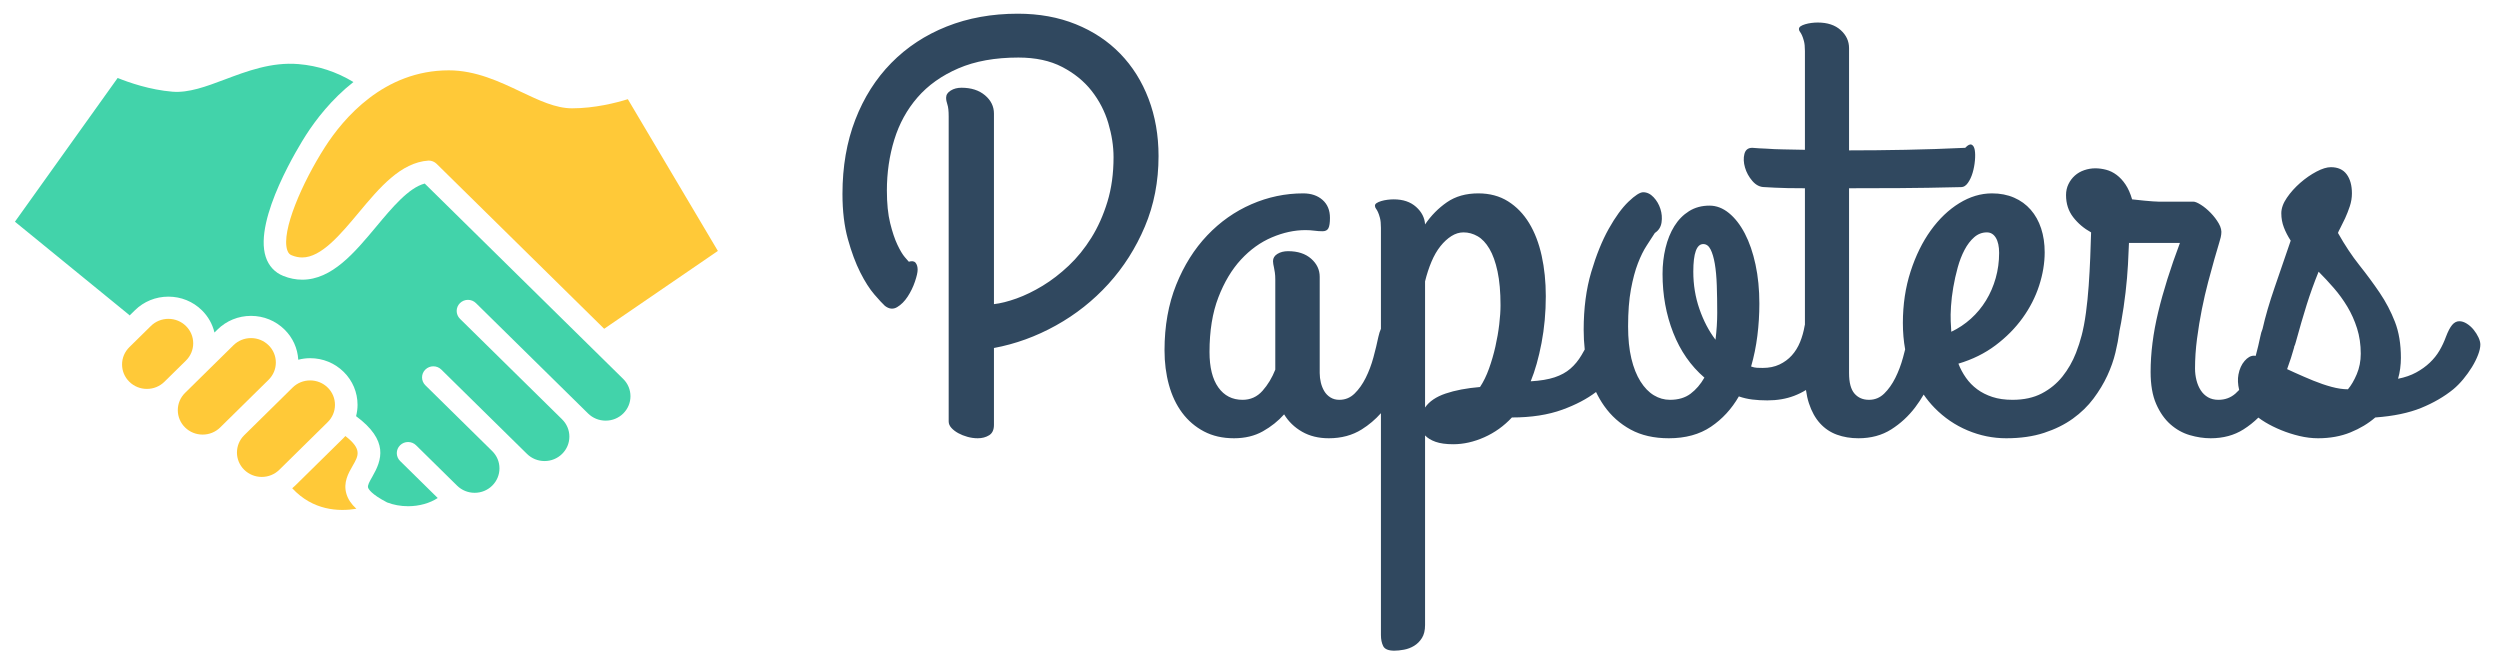
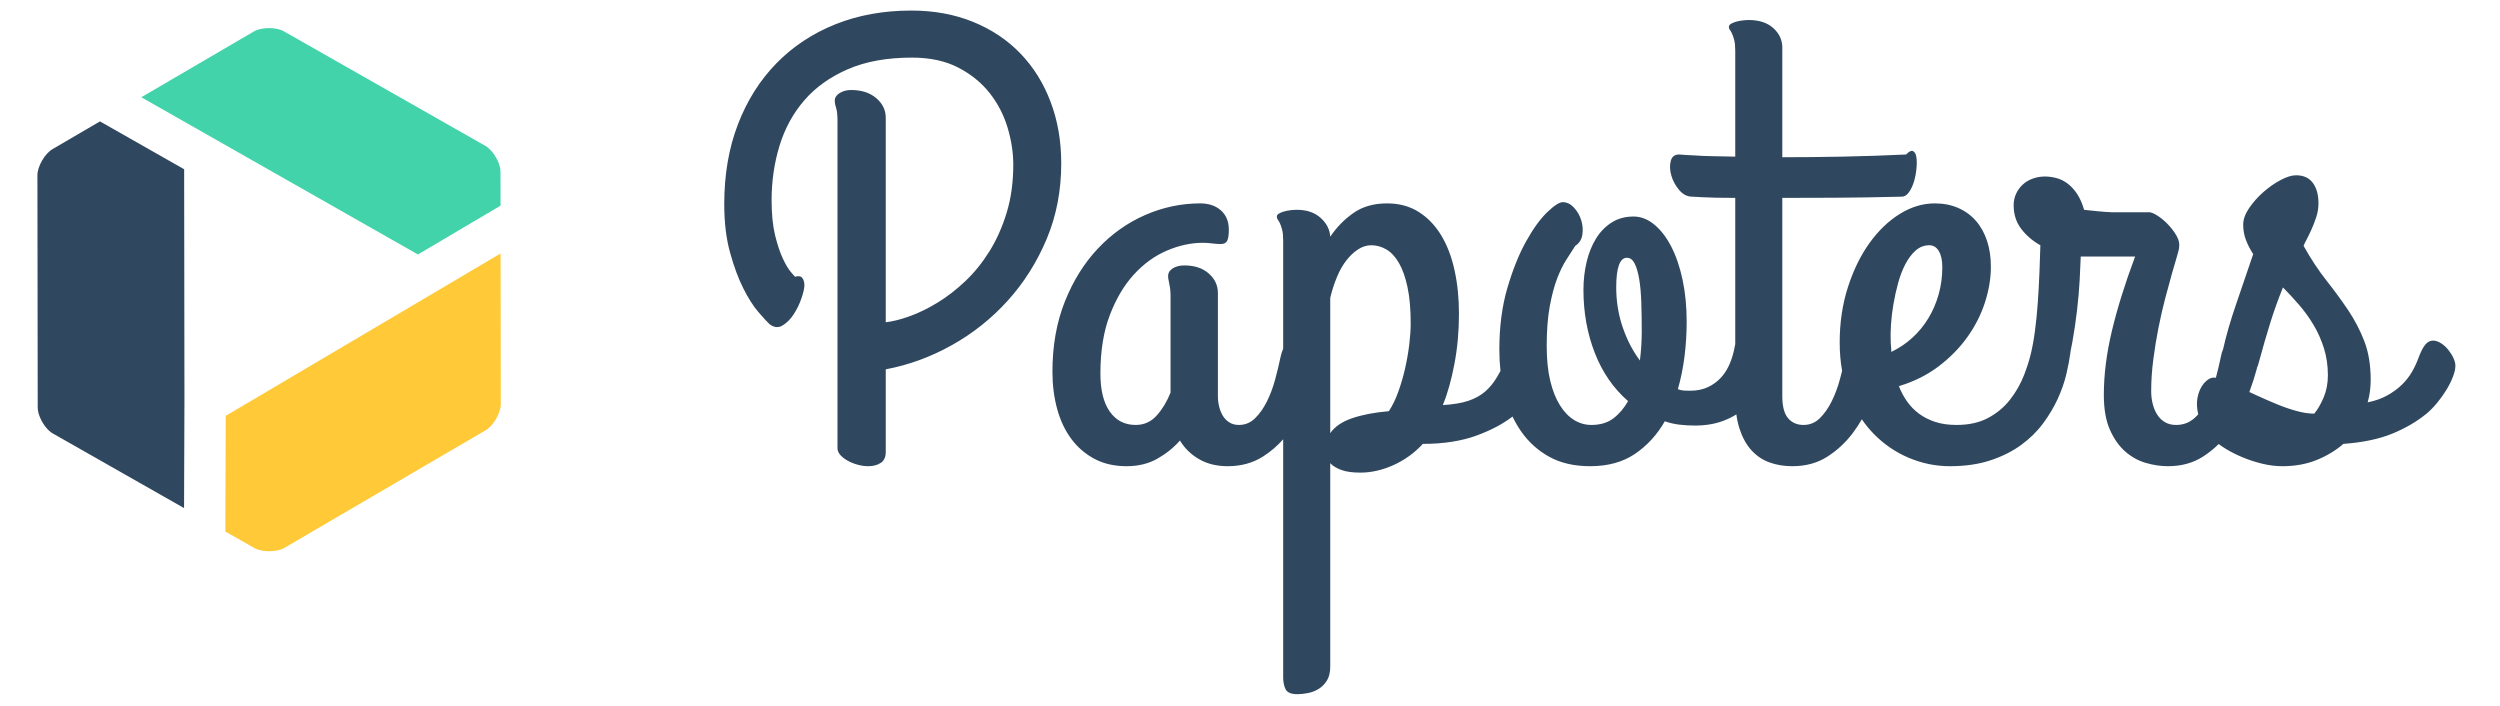
- <svg xmlns="http://www.w3.org/2000/svg" width="365px" height="96px" viewBox="0 0 365 96" version="1.1">
+ <svg xmlns="http://www.w3.org/2000/svg" width="340px" height="96px" viewBox="0 0 340 96" version="1.1">
  <defs />
  <g id="Page-1" stroke="none" stroke-width="1" fill="none" fill-rule="evenodd">
    <g id="Artboard-2">
-       <path d="M309.429,48.374 C309.52,47.948 309.606,47.512 309.686,47.066 C309.949,45.597 310.164,44.142 310.33,42.7 C310.497,41.259 310.614,39.901 310.684,38.626 C310.753,37.351 310.802,36.298 310.829,35.467 L311.785,35.467 L318.271,35.467 C316.885,39.153 315.825,42.527 315.091,45.59 C314.356,48.652 313.989,51.556 313.989,54.3 C313.989,56.184 314.259,57.743 314.8,58.977 C315.34,60.21 316.033,61.201 316.878,61.949 C317.724,62.697 318.666,63.224 319.705,63.529 C320.745,63.834 321.763,63.986 322.761,63.986 C324.59,63.986 326.184,63.557 327.542,62.697 C328.334,62.196 329.06,61.62 329.72,60.968 C330.019,61.198 330.36,61.428 330.743,61.658 C331.436,62.074 332.205,62.455 333.05,62.801 C333.896,63.148 334.783,63.432 335.711,63.654 C336.639,63.875 337.547,63.986 338.434,63.986 C340.18,63.986 341.753,63.702 343.153,63.134 C344.552,62.566 345.765,61.838 346.79,60.951 C349.451,60.757 351.682,60.293 353.484,59.559 C355.285,58.824 356.851,57.916 358.181,56.835 C358.68,56.42 359.165,55.928 359.637,55.36 C360.108,54.791 360.53,54.203 360.905,53.593 C361.279,52.983 361.577,52.387 361.798,51.805 C362.02,51.223 362.131,50.724 362.131,50.308 C362.131,50.004 362.041,49.657 361.861,49.269 C361.681,48.881 361.445,48.507 361.154,48.147 C360.863,47.786 360.53,47.488 360.156,47.253 C359.782,47.017 359.415,46.899 359.055,46.899 C358.667,46.899 358.32,47.08 358.015,47.44 C357.71,47.8 357.405,48.382 357.101,49.186 C356.851,49.879 356.539,50.544 356.165,51.181 C355.791,51.819 355.32,52.408 354.752,52.948 C354.184,53.489 353.518,53.967 352.756,54.383 C351.994,54.798 351.114,55.103 350.116,55.297 C350.255,54.826 350.359,54.327 350.428,53.801 C350.497,53.274 350.532,52.761 350.532,52.262 C350.532,50.239 350.241,48.479 349.659,46.983 C349.077,45.486 348.335,44.072 347.435,42.742 C346.534,41.412 345.543,40.068 344.462,38.709 C343.381,37.351 342.342,35.785 341.344,34.012 C341.372,33.901 341.49,33.651 341.698,33.263 C341.905,32.875 342.134,32.411 342.384,31.871 C342.633,31.33 342.862,30.748 343.07,30.124 C343.277,29.501 343.381,28.87 343.381,28.233 C343.381,27.069 343.125,26.14 342.612,25.447 C342.099,24.755 341.33,24.408 340.305,24.408 C339.723,24.408 339.023,24.623 338.205,25.053 C337.388,25.482 336.598,26.03 335.836,26.695 C335.074,27.36 334.422,28.087 333.882,28.877 C333.341,29.667 333.071,30.422 333.071,31.143 C333.071,31.864 333.196,32.55 333.445,33.201 C333.695,33.852 334.027,34.497 334.443,35.134 C333.667,37.407 332.884,39.686 332.094,41.973 C331.332,44.179 330.744,46.199 330.33,48.031 C330.19,48.355 330.078,48.74 329.995,49.186 C329.816,50.056 329.595,50.979 329.333,51.955 C329.238,51.938 329.153,51.93 329.08,51.93 C328.609,51.93 328.152,52.186 327.708,52.699 C327.265,53.212 326.967,53.87 326.814,54.674 C326.686,55.352 326.72,56.104 326.917,56.93 C326.745,57.117 326.566,57.294 326.378,57.459 C325.685,58.069 324.853,58.374 323.883,58.374 C323.301,58.374 322.795,58.249 322.366,58 C321.936,57.75 321.583,57.411 321.306,56.981 C321.029,56.551 320.821,56.059 320.682,55.505 C320.544,54.951 320.474,54.383 320.474,53.801 C320.474,52.387 320.571,50.939 320.765,49.456 C320.959,47.973 321.195,46.539 321.472,45.153 C321.749,43.768 322.054,42.444 322.387,41.183 C322.719,39.922 323.024,38.806 323.301,37.836 C323.578,36.866 323.814,36.063 324.008,35.425 C324.202,34.788 324.299,34.386 324.299,34.219 C324.382,33.721 324.264,33.194 323.946,32.64 C323.627,32.085 323.232,31.566 322.761,31.081 C322.29,30.596 321.812,30.201 321.327,29.896 C320.842,29.591 320.474,29.439 320.225,29.439 L315.776,29.439 L315.111,29.439 C314.89,29.439 314.612,29.425 314.28,29.397 C313.947,29.369 313.538,29.335 313.053,29.293 C312.568,29.251 311.979,29.189 311.287,29.106 C311.037,28.247 310.718,27.526 310.33,26.944 C309.942,26.362 309.506,25.891 309.021,25.531 C308.536,25.17 308.023,24.921 307.483,24.782 C306.942,24.644 306.422,24.574 305.924,24.574 C305.369,24.574 304.829,24.665 304.302,24.845 C303.776,25.025 303.318,25.288 302.93,25.635 C302.542,25.981 302.23,26.397 301.995,26.882 C301.759,27.367 301.641,27.9 301.641,28.482 C301.641,29.73 301.988,30.804 302.681,31.704 C303.374,32.605 304.247,33.346 305.3,33.928 C305.272,35.009 305.231,36.236 305.175,37.608 C305.12,38.98 305.044,40.352 304.947,41.724 C304.85,43.095 304.718,44.398 304.552,45.631 C304.46,46.313 304.359,46.938 304.25,47.506 C304.239,47.552 304.229,47.6 304.219,47.648 C304.172,47.895 304.12,48.142 304.063,48.389 C304.033,48.52 304.001,48.647 303.97,48.77 C303.953,48.831 303.939,48.892 303.926,48.952 C303.705,49.812 303.428,50.666 303.097,51.514 C302.598,52.789 301.939,53.939 301.122,54.965 C300.304,55.99 299.3,56.815 298.108,57.438 C296.916,58.062 295.489,58.374 293.826,58.374 C292.717,58.374 291.74,58.235 290.895,57.958 C290.049,57.681 289.308,57.307 288.671,56.835 C288.033,56.364 287.486,55.803 287.028,55.152 C286.571,54.5 286.204,53.814 285.927,53.094 C287.978,52.484 289.786,51.59 291.352,50.412 C292.918,49.234 294.234,47.904 295.302,46.421 C296.369,44.939 297.172,43.366 297.713,41.703 C298.253,40.04 298.523,38.418 298.523,36.839 C298.523,35.564 298.35,34.4 298.004,33.346 C297.657,32.293 297.152,31.386 296.486,30.623 C295.821,29.861 295.011,29.272 294.054,28.857 C293.098,28.441 292.024,28.233 290.832,28.233 C289.197,28.233 287.603,28.711 286.051,29.667 C284.499,30.623 283.114,31.947 281.894,33.637 C280.675,35.328 279.691,37.331 278.942,39.645 C278.194,41.959 277.82,44.46 277.82,47.149 C277.82,48.51 277.93,49.797 278.152,51.009 C278.055,51.397 277.951,51.794 277.841,52.2 C277.55,53.267 277.175,54.258 276.718,55.173 C276.261,56.087 275.72,56.849 275.097,57.459 C274.473,58.069 273.732,58.374 272.873,58.374 C271.986,58.374 271.279,58.069 270.752,57.459 C270.226,56.849 269.962,55.852 269.962,54.466 L269.962,27.485 C272.235,27.485 274.681,27.478 277.3,27.464 C279.919,27.45 282.933,27.401 286.342,27.318 C286.703,27.318 287.028,27.11 287.319,26.695 C287.61,26.279 287.839,25.787 288.005,25.219 C288.172,24.651 288.283,24.062 288.338,23.452 C288.393,22.842 288.386,22.329 288.317,21.914 C288.248,21.498 288.095,21.235 287.86,21.124 C287.624,21.013 287.312,21.165 286.924,21.581 C284.014,21.72 281.111,21.817 278.215,21.872 C275.318,21.928 272.568,21.955 269.962,21.955 L269.962,7.03 C269.962,6.005 269.554,5.125 268.736,4.39 C267.918,3.656 266.803,3.289 265.389,3.289 C265.084,3.289 264.773,3.31 264.454,3.351 C264.135,3.393 263.837,3.455 263.56,3.538 C263.283,3.621 263.061,3.718 262.895,3.829 C262.729,3.94 262.646,4.079 262.646,4.245 C262.646,4.384 262.694,4.515 262.791,4.64 C262.888,4.765 262.985,4.931 263.082,5.139 C263.179,5.347 263.276,5.631 263.373,5.991 C263.47,6.351 263.519,6.836 263.519,7.446 L263.519,21.872 C262.354,21.844 261.301,21.824 260.359,21.81 C259.417,21.796 258.613,21.761 257.948,21.706 C257.172,21.678 256.465,21.637 255.827,21.581 C255.218,21.581 254.837,21.879 254.684,22.475 C254.532,23.071 254.559,23.729 254.767,24.45 C254.975,25.17 255.335,25.829 255.848,26.424 C256.361,27.02 256.95,27.318 257.615,27.318 C258.059,27.346 258.571,27.374 259.153,27.401 C259.652,27.429 260.269,27.45 261.003,27.464 C261.738,27.478 262.576,27.485 263.519,27.485 L263.519,47.394 C263.501,47.449 263.487,47.506 263.477,47.565 C263.338,48.396 263.117,49.186 262.812,49.934 C262.507,50.683 262.105,51.334 261.606,51.888 C261.107,52.443 260.504,52.886 259.798,53.219 C259.091,53.551 258.28,53.717 257.366,53.717 C257.061,53.717 256.777,53.711 256.513,53.697 C256.25,53.683 255.966,53.62 255.661,53.51 C256.077,52.068 256.382,50.572 256.576,49.02 C256.77,47.468 256.867,45.902 256.867,44.322 C256.867,42.271 256.68,40.372 256.306,38.626 C255.931,36.88 255.412,35.37 254.747,34.095 C254.081,32.82 253.305,31.822 252.418,31.101 C251.532,30.381 250.589,30.021 249.591,30.021 C248.455,30.021 247.457,30.291 246.598,30.831 C245.739,31.372 245.025,32.099 244.457,33.014 C243.889,33.928 243.459,34.989 243.168,36.194 C242.877,37.4 242.732,38.668 242.732,39.998 C242.732,43.075 243.251,45.936 244.291,48.583 C245.33,51.23 246.848,53.413 248.843,55.131 C248.289,56.101 247.617,56.884 246.827,57.48 C246.037,58.076 245.032,58.374 243.813,58.374 C242.981,58.374 242.198,58.152 241.464,57.709 C240.729,57.265 240.078,56.593 239.51,55.692 C238.942,54.791 238.498,53.676 238.179,52.346 C237.861,51.015 237.701,49.449 237.701,47.648 C237.701,45.541 237.84,43.74 238.117,42.243 C238.394,40.747 238.734,39.479 239.136,38.439 C239.538,37.4 239.967,36.534 240.424,35.841 C240.882,35.148 241.277,34.538 241.609,34.012 C242.164,33.651 242.489,33.139 242.586,32.473 C242.683,31.808 242.628,31.15 242.42,30.499 C242.212,29.847 241.88,29.279 241.422,28.794 C240.965,28.309 240.459,28.067 239.905,28.067 C239.434,28.067 238.72,28.524 237.764,29.439 C236.808,30.353 235.844,31.677 234.874,33.409 C233.904,35.141 233.052,37.247 232.318,39.728 C231.583,42.209 231.216,45.015 231.216,48.147 C231.216,49.131 231.268,50.092 231.371,51.029 C231.213,51.314 231.057,51.587 230.904,51.847 C230.447,52.623 229.906,53.281 229.283,53.821 C228.659,54.362 227.89,54.785 226.975,55.089 C226.061,55.394 224.897,55.588 223.483,55.671 C224.121,54.119 224.647,52.255 225.063,50.08 C225.479,47.904 225.687,45.625 225.687,43.241 C225.687,41.135 225.486,39.167 225.084,37.338 C224.682,35.508 224.072,33.922 223.255,32.577 C222.437,31.233 221.411,30.173 220.178,29.397 C218.945,28.621 217.497,28.233 215.834,28.233 C214.032,28.233 212.508,28.662 211.261,29.522 C210.013,30.381 208.946,31.462 208.059,32.764 C208.004,31.794 207.568,30.942 206.75,30.208 C205.932,29.473 204.844,29.106 203.486,29.106 C203.181,29.106 202.87,29.127 202.551,29.168 C202.232,29.21 201.934,29.272 201.657,29.355 C201.38,29.439 201.158,29.536 200.992,29.646 C200.826,29.757 200.743,29.882 200.743,30.021 C200.743,30.187 200.791,30.332 200.888,30.457 C200.985,30.582 201.082,30.748 201.179,30.956 C201.276,31.164 201.373,31.448 201.47,31.808 C201.567,32.169 201.616,32.654 201.616,33.263 L201.616,48.003 C201.467,48.332 201.342,48.726 201.241,49.186 C201.047,50.128 200.805,51.133 200.514,52.2 C200.223,53.267 199.849,54.258 199.391,55.173 C198.934,56.087 198.394,56.849 197.77,57.459 C197.146,58.069 196.405,58.374 195.546,58.374 C195.047,58.374 194.61,58.256 194.236,58.02 C193.862,57.785 193.564,57.48 193.342,57.106 C193.121,56.732 192.954,56.316 192.844,55.859 C192.733,55.401 192.677,54.937 192.677,54.466 L192.677,40.414 C192.677,39.388 192.262,38.508 191.43,37.774 C190.599,37.04 189.476,36.672 188.063,36.672 C187.453,36.672 186.933,36.804 186.504,37.067 C186.074,37.331 185.859,37.684 185.859,38.127 C185.859,38.266 185.873,38.411 185.901,38.564 C185.928,38.716 185.963,38.89 186.005,39.084 C186.046,39.278 186.088,39.513 186.129,39.79 C186.171,40.068 186.192,40.414 186.192,40.83 L186.192,53.967 C185.721,55.159 185.097,56.191 184.321,57.064 C183.545,57.937 182.575,58.374 181.411,58.374 C179.914,58.374 178.736,57.771 177.877,56.565 C177.018,55.36 176.588,53.634 176.588,51.389 C176.588,48.313 177.018,45.659 177.877,43.428 C178.736,41.197 179.838,39.354 181.182,37.899 C182.526,36.444 184.03,35.363 185.693,34.656 C187.356,33.949 188.991,33.596 190.599,33.596 C191.042,33.596 191.472,33.624 191.887,33.679 C192.303,33.734 192.705,33.762 193.093,33.762 C193.509,33.762 193.793,33.617 193.945,33.326 C194.098,33.035 194.174,32.529 194.174,31.808 C194.174,30.7 193.814,29.827 193.093,29.189 C192.372,28.552 191.43,28.233 190.266,28.233 C187.661,28.233 185.146,28.759 182.72,29.813 C180.295,30.866 178.14,32.383 176.256,34.365 C174.371,36.347 172.861,38.751 171.724,41.578 C170.588,44.405 170.02,47.592 170.02,51.14 C170.02,52.941 170.234,54.625 170.664,56.191 C171.094,57.757 171.738,59.115 172.597,60.265 C173.456,61.416 174.517,62.323 175.778,62.988 C177.039,63.654 178.501,63.986 180.164,63.986 C181.771,63.986 183.178,63.647 184.383,62.968 C185.589,62.289 186.621,61.464 187.481,60.494 C188.118,61.547 188.991,62.392 190.1,63.03 C191.208,63.667 192.511,63.986 194.008,63.986 C195.837,63.986 197.437,63.557 198.809,62.697 C199.863,62.037 200.799,61.246 201.616,60.325 L201.616,92.713 C201.616,93.351 201.726,93.891 201.948,94.335 C202.17,94.778 202.71,95 203.57,95 C203.985,95 204.456,94.951 204.983,94.854 C205.51,94.757 206.002,94.57 206.459,94.293 C206.916,94.016 207.297,93.635 207.602,93.15 C207.907,92.665 208.059,92.034 208.059,91.258 L208.059,63.57 C208.42,63.958 208.932,64.27 209.598,64.506 C210.263,64.741 211.122,64.859 212.175,64.859 C213.672,64.859 215.182,64.52 216.707,63.841 C218.231,63.162 219.575,62.198 220.739,60.951 C223.566,60.951 226.026,60.57 228.119,59.808 C230.064,59.099 231.699,58.241 233.021,57.233 C233.366,57.954 233.762,58.633 234.209,59.268 C235.235,60.723 236.523,61.873 238.076,62.718 C239.628,63.563 241.485,63.986 243.646,63.986 C246.085,63.986 248.136,63.425 249.799,62.302 C251.462,61.18 252.82,59.704 253.873,57.875 C254.511,58.097 255.169,58.249 255.848,58.332 C256.527,58.415 257.255,58.457 258.031,58.457 C259.472,58.457 260.775,58.235 261.939,57.792 C262.559,57.555 263.136,57.272 263.67,56.941 C263.767,57.645 263.91,58.289 264.101,58.873 C264.489,60.064 265.029,61.041 265.722,61.804 C266.415,62.566 267.239,63.12 268.196,63.466 C269.152,63.813 270.198,63.986 271.334,63.986 C273.164,63.986 274.757,63.557 276.115,62.697 C277.473,61.838 278.644,60.757 279.628,59.455 C280.074,58.865 280.483,58.249 280.855,57.608 C281.34,58.315 281.874,58.966 282.455,59.559 C283.855,60.986 285.462,62.081 287.278,62.843 C289.093,63.605 290.971,63.986 292.911,63.986 C294.99,63.986 296.833,63.723 298.44,63.196 C300.048,62.67 301.447,61.977 302.639,61.118 C303.831,60.258 304.836,59.281 305.653,58.187 C306.471,57.092 307.143,55.976 307.67,54.84 C308.196,53.704 308.591,52.581 308.854,51.473 C309.118,50.364 309.305,49.38 309.416,48.521 C309.421,48.471 309.426,48.423 309.429,48.374 Z M333.918,53.893 C334.262,54.053 334.617,54.216 334.983,54.383 C335.898,54.798 336.813,55.193 337.727,55.568 C338.642,55.942 339.536,56.247 340.409,56.482 C341.282,56.718 342.079,56.835 342.799,56.835 C343.27,56.281 343.7,55.547 344.088,54.632 C344.476,53.717 344.67,52.72 344.67,51.639 C344.67,50.308 344.49,49.075 344.13,47.939 C343.769,46.802 343.298,45.749 342.716,44.779 C342.134,43.809 341.476,42.901 340.741,42.056 C340.007,41.211 339.266,40.414 338.517,39.666 C337.852,41.301 337.27,42.915 336.771,44.509 C336.272,46.103 335.746,47.911 335.191,49.934 C335.127,50.192 335.046,50.421 334.949,50.621 C334.944,50.656 334.942,50.69 334.942,50.724 C334.662,51.744 334.32,52.801 333.918,53.893 Z M138.507,17.008 C138.507,16.204 138.445,15.622 138.32,15.262 C138.195,14.902 138.133,14.569 138.133,14.264 C138.133,13.848 138.354,13.502 138.798,13.225 C139.241,12.948 139.768,12.809 140.378,12.809 C141.791,12.809 142.935,13.176 143.808,13.911 C144.681,14.645 145.117,15.539 145.117,16.592 L145.117,44.405 C146.087,44.294 147.189,44.017 148.422,43.574 C149.656,43.13 150.924,42.513 152.226,41.724 C153.529,40.934 154.797,39.957 156.03,38.793 C157.264,37.629 158.365,36.27 159.335,34.718 C160.305,33.166 161.088,31.413 161.684,29.459 C162.28,27.505 162.578,25.337 162.578,22.953 C162.578,21.346 162.322,19.683 161.809,17.964 C161.296,16.246 160.485,14.68 159.377,13.266 C158.268,11.853 156.834,10.689 155.074,9.774 C153.314,8.86 151.187,8.402 148.692,8.402 C145.283,8.402 142.359,8.929 139.92,9.982 C137.481,11.035 135.493,12.449 133.955,14.223 C132.416,15.996 131.287,18.054 130.566,20.396 C129.846,22.738 129.485,25.212 129.485,27.817 C129.485,29.702 129.645,31.289 129.964,32.577 C130.282,33.866 130.636,34.919 131.024,35.737 C131.412,36.555 131.772,37.157 132.105,37.545 C132.437,37.933 132.631,38.155 132.687,38.211 C133.158,38.072 133.49,38.127 133.684,38.377 C133.878,38.626 133.975,38.959 133.975,39.375 C133.975,39.763 133.844,40.345 133.58,41.121 C133.317,41.897 132.964,42.624 132.52,43.303 C132.077,43.982 131.564,44.495 130.982,44.842 C130.4,45.188 129.804,45.126 129.194,44.654 C128.862,44.35 128.349,43.795 127.656,42.992 C126.963,42.188 126.277,41.114 125.598,39.77 C124.919,38.425 124.316,36.804 123.79,34.905 C123.263,33.007 123,30.81 123,28.316 C123,24.325 123.624,20.715 124.871,17.486 C126.118,14.257 127.871,11.493 130.13,9.192 C132.389,6.892 135.084,5.118 138.216,3.871 C141.348,2.624 144.812,2 148.609,2 C151.713,2 154.534,2.513 157.07,3.538 C159.606,4.564 161.767,5.998 163.555,7.841 C165.343,9.684 166.721,11.881 167.692,14.43 C168.662,16.98 169.147,19.766 169.147,22.787 C169.147,26.501 168.481,29.93 167.151,33.076 C165.821,36.222 164.047,39.014 161.83,41.453 C159.612,43.892 157.056,45.916 154.159,47.523 C151.263,49.131 148.249,50.225 145.117,50.807 L145.117,62.032 C145.117,62.753 144.882,63.259 144.41,63.55 C143.939,63.841 143.385,63.986 142.747,63.986 C142.249,63.986 141.75,63.917 141.251,63.778 C140.752,63.64 140.302,63.46 139.9,63.238 C139.498,63.016 139.165,62.76 138.902,62.469 C138.639,62.178 138.507,61.866 138.507,61.533 L138.507,17.008 Z M213.672,33.928 C213.062,33.928 212.473,34.109 211.905,34.469 C211.337,34.829 210.803,35.321 210.304,35.945 C209.806,36.568 209.369,37.324 208.995,38.211 C208.621,39.097 208.309,40.054 208.059,41.079 L208.059,59.496 C208.669,58.609 209.667,57.93 211.053,57.459 C212.439,56.988 214.115,56.669 216.083,56.503 C216.582,55.755 217.019,54.861 217.393,53.821 C217.767,52.782 218.079,51.708 218.328,50.599 C218.578,49.491 218.765,48.41 218.889,47.357 C219.014,46.304 219.076,45.375 219.076,44.571 C219.076,42.631 218.931,40.982 218.64,39.624 C218.349,38.266 217.954,37.164 217.455,36.319 C216.956,35.474 216.381,34.864 215.73,34.49 C215.078,34.116 214.392,33.928 213.672,33.928 L213.672,33.928 Z M247.222,39.666 C247.222,41.578 247.52,43.393 248.116,45.112 C248.711,46.83 249.494,48.327 250.464,49.602 C250.631,48.244 250.714,46.941 250.714,45.694 C250.714,44.253 250.693,42.915 250.652,41.682 C250.61,40.449 250.513,39.388 250.361,38.502 C250.208,37.615 250,36.915 249.737,36.402 C249.474,35.889 249.12,35.633 248.677,35.633 C247.707,35.633 247.222,36.977 247.222,39.666 L247.222,39.666 Z M284.804,46.899 C284.804,47.149 284.818,47.398 284.846,47.648 C284.873,47.897 284.887,48.16 284.887,48.438 C285.941,47.939 286.897,47.301 287.756,46.525 C288.615,45.749 289.35,44.862 289.959,43.865 C290.569,42.867 291.04,41.779 291.373,40.601 C291.705,39.423 291.872,38.197 291.872,36.922 C291.872,35.979 291.712,35.245 291.394,34.718 C291.075,34.192 290.638,33.928 290.084,33.928 C289.391,33.928 288.774,34.164 288.234,34.635 C287.694,35.106 287.222,35.723 286.821,36.485 C286.419,37.247 286.086,38.107 285.823,39.063 C285.559,40.019 285.345,40.982 285.178,41.952 C285.012,42.922 284.901,43.844 284.846,44.717 C284.79,45.59 284.776,46.317 284.804,46.899 L284.804,46.899 Z" id="Papoters-Copy-3" fill="#30485F" />
-       <g id="Group-2-Copy-2" transform="translate(2, 9)">
-         <path d="M48.581,63.114 C48.811,63.885 49.281,64.595 50.03,65.281 C47.433,65.709 43.684,65.538 40.662,62.284 C40.815,62.158 40.967,62.025 41.111,61.883 L48.176,54.928 C48.263,54.842 48.342,54.751 48.423,54.659 C50.891,56.571 50.343,57.528 49.5,58.987 C48.867,60.081 48.079,61.448 48.581,63.114 L48.581,63.114 Z" id="Path" fill="#FFC938" />
-         <path d="M88.99,46.326 C89.673,47 90.049,47.896 90.049,48.849 C90.049,49.8 89.671,50.696 88.99,51.372 C88.303,52.047 87.395,52.414 86.426,52.414 C85.459,52.414 84.548,52.044 83.863,51.372 L67.487,35.253 C66.845,34.62 65.801,34.62 65.158,35.253 C64.514,35.884 64.514,36.912 65.158,37.546 L80.058,52.214 C80.061,52.219 80.063,52.221 80.066,52.224 C80.752,52.898 81.129,53.794 81.129,54.746 C81.129,55.699 80.75,56.595 80.066,57.269 C79.38,57.943 78.471,58.313 77.503,58.313 C76.536,58.313 75.626,57.942 74.941,57.269 L72.199,54.571 C72.196,54.569 72.194,54.564 72.191,54.564 C72.191,54.561 72.189,54.561 72.186,54.559 L62.431,44.956 C61.789,44.323 60.745,44.323 60.102,44.956 C59.459,45.587 59.459,46.615 60.102,47.249 L69.869,56.866 C70.55,57.542 70.922,58.433 70.922,59.381 C70.922,60.335 70.543,61.23 69.862,61.905 C69.176,62.581 68.267,62.949 67.299,62.949 L67.297,62.949 C66.33,62.949 65.421,62.577 64.735,61.905 L58.744,56.008 C58.102,55.376 57.057,55.376 56.414,56.008 C55.771,56.642 55.771,57.67 56.414,58.303 L61.906,63.708 C60.786,64.455 59.224,64.908 57.587,64.908 C56.502,64.908 55.442,64.715 54.515,64.354 C52.188,63.149 51.802,62.395 51.739,62.192 C51.643,61.872 51.924,61.351 52.364,60.587 C53.758,58.173 54.794,55.322 49.988,51.761 C50.123,51.227 50.202,50.674 50.202,50.108 C50.202,48.287 49.482,46.578 48.175,45.291 C46.869,44.005 45.131,43.295 43.282,43.295 C42.689,43.295 42.108,43.376 41.547,43.52 C41.448,41.853 40.749,40.302 39.54,39.113 C38.235,37.828 36.496,37.118 34.647,37.118 C32.799,37.118 31.06,37.828 29.753,39.113 L29.313,39.547 C29.021,38.329 28.4,37.211 27.479,36.304 C26.173,35.017 24.435,34.31 22.585,34.31 C20.736,34.31 18.999,35.017 17.692,36.304 L16.928,37.056 C16.889,37.016 16.853,36.976 16.809,36.937 L0.181,23.37 L15.177,2.384 C16.839,3.057 19.889,4.116 23.187,4.389 C25.555,4.579 28.11,3.626 30.811,2.609 C34.02,1.4 37.652,0.025 41.587,0.359 C44.446,0.596 47.129,1.482 49.6,2.976 C46.396,5.494 44.099,8.492 42.647,10.759 C41.859,11.992 34.991,22.967 36.798,28.507 C37.228,29.824 38.112,30.784 39.355,31.283 C40.266,31.65 41.197,31.835 42.121,31.835 C46.467,31.835 49.758,27.893 52.937,24.082 C55.265,21.29 57.667,18.414 60.01,17.798 L74.986,32.543 L76.573,34.104 L84.855,42.257 L84.857,42.257 L88.99,46.326 L88.99,46.326 Z" id="Path" fill="#42D3AA" />
-         <path d="M77.318,30.248 C77.316,30.247 61.746,14.919 61.746,14.919 C61.436,14.614 61.014,14.444 60.581,14.444 C56.494,14.708 53.391,18.427 50.389,22.023 C47.695,25.251 44.908,28.59 42.12,28.59 C41.618,28.59 41.122,28.488 40.6,28.278 C40.352,28.178 40.099,28.016 39.936,27.514 C39.034,24.748 42.098,17.707 45.437,12.488 C48.119,8.299 54.033,1.269 63.523,1.269 C67.469,1.269 70.973,2.936 74.068,4.408 C76.672,5.645 79.132,6.814 81.512,6.814 C84.823,6.814 87.953,6.013 89.664,5.481 L102.809,27.637 L86.21,39.002 L77.318,30.248 Z" id="Path" fill="#FFC938" />
-         <path d="M36.217,60.631 C35.249,60.631 34.34,60.259 33.654,59.588 C32.243,58.2 32.243,55.941 33.651,54.547 L39.542,48.747 C39.545,48.742 39.549,48.737 39.553,48.735 L40.72,47.584 C41.404,46.911 42.314,46.542 43.283,46.542 C44.249,46.542 45.16,46.913 45.846,47.587 C46.53,48.26 46.906,49.157 46.906,50.109 C46.906,51.061 46.529,51.957 45.844,52.631 L38.78,59.588 C38.095,60.259 37.185,60.631 36.217,60.631 L36.217,60.631 Z" id="Path" fill="#FFC938" />
-         <path d="M31.32,52.25 L30.147,53.408 C29.461,54.081 28.552,54.45 27.584,54.45 C26.616,54.45 25.706,54.079 25.021,53.408 C24.336,52.732 23.959,51.836 23.959,50.884 C23.959,49.931 24.337,49.035 25.021,48.36 L32.085,41.405 C32.77,40.732 33.68,40.361 34.649,40.361 C35.616,40.361 36.527,40.733 37.212,41.406 C37.896,42.08 38.273,42.977 38.273,43.929 C38.273,44.88 37.896,45.772 37.216,46.446 L31.325,52.248 C31.324,52.248 31.323,52.25 31.32,52.25 L31.32,52.25 Z" id="Path" fill="#FFC938" />
-         <path d="M22.007,46.735 C21.323,47.411 20.412,47.78 19.445,47.78 C18.477,47.78 17.568,47.409 16.882,46.735 C16.197,46.061 15.821,45.166 15.821,44.211 C15.821,43.259 16.199,42.365 16.882,41.689 L20.023,38.598 C20.708,37.923 21.618,37.553 22.585,37.553 C23.555,37.553 24.464,37.925 25.148,38.598 C25.834,39.273 26.209,40.167 26.209,41.12 C26.209,42.073 25.831,42.968 25.148,43.643 L22.007,46.735 L22.007,46.735 Z" id="Path" fill="#FFC938" />
+       <g id="Group-2" transform="translate(-13, -9)">
+         <g id="Group" transform="translate(111.4976, 10.43539)" fill="#30485F">
+           <path d="M183.093,46.361 C183.184,45.935 183.27,45.499 183.349,45.053 C183.61,43.584 183.824,42.129 183.989,40.689 C184.154,39.248 184.271,37.89 184.34,36.616 C184.409,35.341 184.457,34.288 184.484,33.457 L185.434,33.457 L191.875,33.457 C190.499,37.142 189.446,40.515 188.717,43.577 C187.987,46.639 187.623,49.541 187.623,52.284 C187.623,54.168 187.891,55.727 188.428,56.96 C188.964,58.193 189.653,59.183 190.492,59.932 C191.332,60.68 192.268,61.206 193.3,61.511 C194.332,61.816 195.344,61.968 196.335,61.968 C198.152,61.968 199.734,61.539 201.083,60.68 C201.87,60.179 202.591,59.602 203.247,58.951 C203.543,59.181 203.882,59.411 204.263,59.641 C204.951,60.056 205.715,60.437 206.554,60.784 C207.394,61.13 208.275,61.414 209.197,61.636 C210.119,61.857 211.02,61.968 211.901,61.968 C213.635,61.968 215.198,61.684 216.588,61.116 C217.978,60.548 219.182,59.821 220.201,58.934 C222.843,58.74 225.059,58.276 226.848,57.542 C228.638,56.808 230.193,55.9 231.514,54.82 C232.01,54.404 232.491,53.912 232.959,53.344 C233.427,52.776 233.847,52.187 234.219,51.578 C234.59,50.968 234.886,50.372 235.106,49.791 C235.327,49.209 235.437,48.71 235.437,48.294 C235.437,47.99 235.347,47.643 235.168,47.255 C234.989,46.867 234.755,46.493 234.466,46.133 C234.177,45.773 233.847,45.475 233.475,45.24 C233.104,45.004 232.739,44.886 232.381,44.886 C231.996,44.886 231.652,45.066 231.349,45.427 C231.046,45.787 230.743,46.369 230.441,47.172 C230.193,47.865 229.883,48.53 229.512,49.167 C229.14,49.804 228.672,50.393 228.108,50.934 C227.543,51.474 226.883,51.952 226.126,52.367 C225.369,52.783 224.495,53.088 223.504,53.282 C223.641,52.811 223.745,52.312 223.814,51.786 C223.882,51.259 223.917,50.746 223.917,50.248 C223.917,48.225 223.628,46.466 223.05,44.969 C222.472,43.473 221.735,42.06 220.841,40.73 C219.946,39.4 218.962,38.056 217.888,36.699 C216.815,35.341 215.783,33.776 214.792,32.002 C214.819,31.891 214.936,31.642 215.143,31.254 C215.349,30.866 215.576,30.402 215.824,29.862 C216.072,29.322 216.299,28.74 216.505,28.116 C216.712,27.493 216.815,26.863 216.815,26.225 C216.815,25.062 216.56,24.133 216.051,23.441 C215.542,22.748 214.778,22.402 213.759,22.402 C213.181,22.402 212.486,22.616 211.674,23.046 C210.862,23.475 210.078,24.022 209.321,24.687 C208.564,25.352 207.917,26.08 207.38,26.869 C206.843,27.659 206.575,28.414 206.575,29.135 C206.575,29.855 206.699,30.541 206.946,31.192 C207.194,31.843 207.524,32.487 207.937,33.124 C207.167,35.396 206.389,37.675 205.604,39.961 C204.847,42.167 204.263,44.186 203.852,46.018 C203.713,46.341 203.602,46.726 203.519,47.172 C203.341,48.042 203.123,48.964 202.863,49.94 C202.768,49.924 202.684,49.915 202.611,49.915 C202.143,49.915 201.689,50.172 201.248,50.684 C200.808,51.197 200.512,51.855 200.361,52.658 C200.233,53.336 200.267,54.088 200.462,54.914 C200.292,55.101 200.114,55.278 199.927,55.443 C199.239,56.052 198.413,56.357 197.45,56.357 C196.872,56.357 196.369,56.233 195.943,55.983 C195.516,55.734 195.165,55.394 194.89,54.965 C194.614,54.535 194.408,54.044 194.27,53.49 C194.133,52.935 194.064,52.367 194.064,51.786 C194.064,50.372 194.16,48.925 194.353,47.442 C194.546,45.96 194.78,44.526 195.055,43.141 C195.33,41.755 195.633,40.432 195.963,39.172 C196.293,37.911 196.596,36.796 196.872,35.826 C197.147,34.856 197.381,34.053 197.573,33.415 C197.766,32.778 197.863,32.376 197.863,32.21 C197.945,31.711 197.828,31.185 197.512,30.631 C197.195,30.077 196.803,29.557 196.335,29.072 C195.867,28.587 195.392,28.192 194.91,27.888 C194.429,27.583 194.064,27.431 193.816,27.431 L189.398,27.431 L188.737,27.431 C188.517,27.431 188.242,27.417 187.912,27.389 C187.581,27.361 187.175,27.327 186.693,27.285 C186.212,27.244 185.627,27.181 184.939,27.098 C184.691,26.239 184.374,25.519 183.989,24.937 C183.604,24.355 183.17,23.884 182.688,23.524 C182.207,23.164 181.697,22.914 181.161,22.776 C180.624,22.637 180.108,22.568 179.612,22.568 C179.062,22.568 178.525,22.658 178.002,22.838 C177.479,23.018 177.025,23.281 176.639,23.628 C176.254,23.974 175.944,24.39 175.71,24.875 C175.476,25.359 175.359,25.893 175.359,26.475 C175.359,27.721 175.703,28.795 176.392,29.696 C177.08,30.596 177.947,31.337 178.993,31.919 C178.965,33 178.924,34.226 178.869,35.597 C178.814,36.969 178.738,38.34 178.642,39.712 C178.546,41.083 178.415,42.386 178.25,43.619 C178.158,44.3 178.059,44.925 177.95,45.492 C177.94,45.539 177.929,45.586 177.919,45.634 C177.872,45.882 177.821,46.129 177.765,46.375 C177.734,46.506 177.703,46.633 177.672,46.757 C177.655,46.817 177.641,46.878 177.629,46.938 C177.409,47.798 177.134,48.652 176.804,49.5 C176.309,50.774 175.655,51.924 174.843,52.949 C174.031,53.974 173.033,54.799 171.85,55.422 C170.666,56.046 169.248,56.357 167.597,56.357 C166.496,56.357 165.525,56.219 164.686,55.942 C163.846,55.665 163.11,55.291 162.477,54.82 C161.844,54.348 161.3,53.787 160.846,53.136 C160.392,52.485 160.027,51.799 159.752,51.079 C161.789,50.469 163.585,49.576 165.14,48.398 C166.695,47.221 168.003,45.891 169.062,44.408 C170.122,42.926 170.921,41.354 171.457,39.691 C171.994,38.029 172.263,36.408 172.263,34.828 C172.263,33.554 172.09,32.39 171.746,31.337 C171.402,30.284 170.9,29.377 170.239,28.615 C169.579,27.853 168.773,27.264 167.824,26.849 C166.874,26.433 165.807,26.225 164.624,26.225 C163,26.225 161.417,26.703 159.875,27.659 C158.334,28.615 156.958,29.938 155.746,31.628 C154.535,33.318 153.558,35.32 152.815,37.634 C152.072,39.947 151.7,42.448 151.7,45.136 C151.7,46.496 151.81,47.783 152.029,48.995 C151.933,49.383 151.83,49.78 151.721,50.185 C151.432,51.252 151.06,52.243 150.606,53.157 C150.152,54.071 149.615,54.833 148.995,55.443 C148.376,56.052 147.64,56.357 146.786,56.357 C145.905,56.357 145.204,56.052 144.681,55.443 C144.158,54.833 143.896,53.836 143.896,52.451 L143.896,25.477 C146.153,25.477 148.582,25.47 151.184,25.456 C153.785,25.443 156.779,25.394 160.164,25.311 C160.522,25.311 160.846,25.103 161.135,24.687 C161.424,24.272 161.651,23.78 161.816,23.212 C161.981,22.644 162.091,22.055 162.146,21.446 C162.201,20.836 162.195,20.324 162.126,19.908 C162.057,19.492 161.906,19.229 161.672,19.118 C161.438,19.007 161.128,19.16 160.742,19.575 C157.852,19.714 154.969,19.811 152.092,19.866 C149.216,19.922 146.484,19.949 143.896,19.949 L143.896,5.029 C143.896,4.004 143.49,3.124 142.678,2.39 C141.866,1.656 140.758,1.288 139.354,1.288 C139.051,1.288 138.742,1.309 138.425,1.351 C138.108,1.392 137.813,1.455 137.537,1.538 C137.262,1.621 137.042,1.718 136.877,1.829 C136.711,1.94 136.629,2.078 136.629,2.244 C136.629,2.383 136.677,2.514 136.773,2.639 C136.87,2.764 136.966,2.93 137.062,3.138 C137.159,3.346 137.255,3.63 137.351,3.99 C137.448,4.35 137.496,4.835 137.496,5.445 L137.496,19.866 C136.34,19.839 135.294,19.818 134.358,19.804 C133.422,19.79 132.624,19.756 131.963,19.7 C131.192,19.672 130.49,19.631 129.857,19.575 C129.252,19.575 128.873,19.873 128.722,20.469 C128.57,21.065 128.598,21.723 128.804,22.443 C129.011,23.164 129.369,23.822 129.878,24.417 C130.387,25.013 130.972,25.311 131.633,25.311 C132.073,25.339 132.582,25.366 133.161,25.394 C133.656,25.422 134.268,25.443 134.998,25.456 C135.727,25.47 136.56,25.477 137.496,25.477 L137.496,45.381 C137.478,45.436 137.464,45.493 137.455,45.551 C137.317,46.383 137.097,47.172 136.794,47.92 C136.491,48.668 136.092,49.32 135.597,49.874 C135.101,50.428 134.502,50.871 133.801,51.204 C133.099,51.536 132.293,51.702 131.385,51.702 C131.082,51.702 130.8,51.695 130.539,51.682 C130.277,51.668 129.995,51.605 129.692,51.495 C130.105,50.054 130.408,48.558 130.601,47.006 C130.793,45.454 130.89,43.889 130.89,42.31 C130.89,40.259 130.704,38.361 130.332,36.616 C129.961,34.87 129.444,33.36 128.784,32.085 C128.123,30.811 127.352,29.813 126.471,29.093 C125.591,28.373 124.655,28.012 123.664,28.012 C122.535,28.012 121.544,28.283 120.691,28.823 C119.837,29.363 119.129,30.09 118.564,31.005 C118,31.919 117.573,32.979 117.284,34.184 C116.995,35.39 116.851,36.657 116.851,37.987 C116.851,41.063 117.367,43.923 118.399,46.57 C119.431,49.216 120.939,51.398 122.921,53.115 C122.37,54.085 121.702,54.868 120.918,55.464 C120.133,56.059 119.136,56.357 117.924,56.357 C117.099,56.357 116.321,56.136 115.591,55.692 C114.862,55.249 114.215,54.577 113.651,53.677 C113.087,52.776 112.646,51.661 112.33,50.331 C112.013,49.001 111.855,47.435 111.855,45.634 C111.855,43.529 111.992,41.728 112.268,40.231 C112.543,38.735 112.88,37.468 113.279,36.429 C113.678,35.39 114.105,34.524 114.559,33.831 C115.013,33.138 115.406,32.529 115.736,32.002 C116.287,31.642 116.61,31.13 116.706,30.465 C116.803,29.8 116.748,29.141 116.541,28.49 C116.335,27.839 116.004,27.271 115.55,26.786 C115.096,26.301 114.594,26.059 114.043,26.059 C113.575,26.059 112.866,26.516 111.917,27.431 C110.967,28.345 110.01,29.668 109.047,31.4 C108.083,33.131 107.237,35.237 106.508,37.717 C105.778,40.197 105.413,43.002 105.413,46.133 C105.413,47.117 105.465,48.078 105.567,49.015 C105.41,49.3 105.256,49.572 105.104,49.832 C104.65,50.608 104.113,51.266 103.493,51.806 C102.874,52.347 102.11,52.769 101.202,53.074 C100.293,53.379 99.137,53.573 97.733,53.656 C98.367,52.104 98.89,50.241 99.302,48.066 C99.715,45.891 99.922,43.612 99.922,41.229 C99.922,39.123 99.722,37.156 99.323,35.327 C98.924,33.498 98.318,31.912 97.506,30.568 C96.694,29.225 95.676,28.165 94.451,27.389 C93.226,26.613 91.788,26.225 90.136,26.225 C88.347,26.225 86.833,26.655 85.594,27.514 C84.355,28.373 83.296,29.453 82.415,30.755 C82.36,29.786 81.926,28.934 81.114,28.199 C80.302,27.465 79.222,27.098 77.873,27.098 C77.57,27.098 77.26,27.119 76.944,27.16 C76.627,27.202 76.331,27.264 76.056,27.347 C75.781,27.431 75.56,27.528 75.395,27.638 C75.23,27.749 75.148,27.874 75.148,28.012 C75.148,28.179 75.196,28.324 75.292,28.449 C75.388,28.573 75.485,28.74 75.581,28.948 C75.677,29.155 75.774,29.439 75.87,29.8 C75.966,30.16 76.015,30.645 76.015,31.254 L76.015,45.989 C75.867,46.318 75.743,46.713 75.643,47.172 C75.45,48.114 75.209,49.119 74.92,50.185 C74.631,51.252 74.26,52.243 73.806,53.157 C73.351,54.071 72.815,54.833 72.195,55.443 C71.576,56.052 70.84,56.357 69.986,56.357 C69.491,56.357 69.057,56.24 68.686,56.004 C68.314,55.768 68.018,55.464 67.798,55.09 C67.578,54.716 67.412,54.3 67.302,53.843 C67.192,53.386 67.137,52.922 67.137,52.451 L67.137,38.403 C67.137,37.378 66.724,36.498 65.899,35.764 C65.073,35.029 63.958,34.662 62.554,34.662 C61.948,34.662 61.432,34.794 61.006,35.057 C60.579,35.32 60.366,35.674 60.366,36.117 C60.366,36.255 60.379,36.401 60.407,36.553 C60.434,36.706 60.469,36.879 60.51,37.073 C60.551,37.267 60.593,37.502 60.634,37.779 C60.675,38.056 60.696,38.403 60.696,38.818 L60.696,51.952 C60.228,53.143 59.609,54.175 58.838,55.048 C58.067,55.921 57.104,56.357 55.948,56.357 C54.461,56.357 53.291,55.755 52.438,54.549 C51.585,53.344 51.158,51.619 51.158,49.375 C51.158,46.299 51.585,43.646 52.438,41.416 C53.291,39.185 54.385,37.343 55.72,35.888 C57.055,34.434 58.549,33.353 60.2,32.646 C61.852,31.94 63.476,31.587 65.073,31.587 C65.513,31.587 65.94,31.614 66.353,31.67 C66.766,31.725 67.165,31.753 67.55,31.753 C67.963,31.753 68.245,31.607 68.397,31.317 C68.548,31.026 68.624,30.52 68.624,29.8 C68.624,28.691 68.266,27.818 67.55,27.181 C66.834,26.544 65.899,26.225 64.742,26.225 C62.155,26.225 59.657,26.752 57.248,27.805 C54.84,28.857 52.699,30.374 50.828,32.356 C48.956,34.337 47.455,36.74 46.327,39.566 C45.198,42.393 44.634,45.579 44.634,49.126 C44.634,50.927 44.847,52.61 45.274,54.175 C45.701,55.741 46.341,57.098 47.194,58.248 C48.047,59.398 49.1,60.306 50.353,60.971 C51.605,61.636 53.057,61.968 54.709,61.968 C56.305,61.968 57.702,61.629 58.9,60.95 C60.097,60.271 61.123,59.447 61.976,58.477 C62.609,59.53 63.476,60.375 64.577,61.012 C65.678,61.649 66.972,61.968 68.459,61.968 C70.275,61.968 71.865,61.539 73.228,60.68 C74.274,60.02 75.203,59.229 76.015,58.307 L76.015,90.687 C76.015,91.324 76.125,91.865 76.345,92.308 C76.565,92.751 77.102,92.973 77.955,92.973 C78.368,92.973 78.836,92.924 79.359,92.827 C79.882,92.73 80.371,92.543 80.825,92.266 C81.279,91.989 81.658,91.608 81.96,91.123 C82.263,90.639 82.415,90.008 82.415,89.232 L82.415,61.552 C82.773,61.94 83.282,62.252 83.942,62.488 C84.603,62.723 85.456,62.841 86.502,62.841 C87.989,62.841 89.489,62.501 91.003,61.823 C92.517,61.144 93.852,60.181 95.008,58.934 C97.816,58.934 100.259,58.553 102.337,57.791 C104.27,57.083 105.893,56.224 107.207,55.216 C107.549,55.938 107.942,56.616 108.386,57.251 C109.405,58.706 110.685,59.855 112.226,60.7 C113.768,61.546 115.612,61.968 117.759,61.968 C120.182,61.968 122.219,61.407 123.87,60.285 C125.522,59.163 126.871,57.687 127.917,55.859 C128.55,56.08 129.204,56.233 129.878,56.316 C130.552,56.399 131.275,56.44 132.046,56.44 C133.477,56.44 134.771,56.219 135.927,55.775 C136.543,55.539 137.116,55.256 137.646,54.925 C137.743,55.629 137.885,56.272 138.074,56.856 C138.459,58.047 138.996,59.024 139.684,59.786 C140.373,60.548 141.191,61.102 142.141,61.449 C143.091,61.795 144.13,61.968 145.259,61.968 C147.075,61.968 148.658,61.539 150.007,60.68 C151.356,59.821 152.519,58.74 153.496,57.438 C153.939,56.848 154.345,56.232 154.714,55.591 C155.196,56.299 155.726,56.949 156.304,57.542 C157.694,58.969 159.29,60.063 161.093,60.825 C162.896,61.587 164.761,61.968 166.688,61.968 C168.753,61.968 170.583,61.705 172.18,61.178 C173.776,60.652 175.167,59.959 176.35,59.1 C177.534,58.241 178.532,57.265 179.344,56.17 C180.156,55.076 180.823,53.961 181.346,52.825 C181.869,51.689 182.262,50.566 182.523,49.458 C182.785,48.35 182.97,47.366 183.081,46.507 C183.086,46.458 183.09,46.409 183.093,46.361 Z M207.416,51.878 C207.757,52.038 208.11,52.201 208.474,52.367 C209.383,52.783 210.291,53.178 211.199,53.552 C212.108,53.926 212.995,54.231 213.863,54.466 C214.73,54.702 215.521,54.82 216.237,54.82 C216.705,54.265 217.131,53.531 217.517,52.617 C217.902,51.702 218.095,50.705 218.095,49.624 C218.095,48.294 217.916,47.061 217.558,45.925 C217.2,44.789 216.732,43.736 216.154,42.767 C215.576,41.797 214.922,40.89 214.193,40.044 C213.463,39.199 212.727,38.403 211.984,37.655 C211.323,39.289 210.745,40.903 210.25,42.497 C209.754,44.09 209.231,45.898 208.681,47.92 C208.617,48.178 208.536,48.407 208.44,48.607 C208.435,48.641 208.433,48.676 208.433,48.71 C208.155,49.73 207.816,50.786 207.416,51.878 Z M15.401,15.004 C15.401,14.2 15.339,13.618 15.216,13.258 C15.092,12.898 15.03,12.565 15.03,12.261 C15.03,11.845 15.25,11.499 15.69,11.222 C16.131,10.945 16.654,10.806 17.259,10.806 C18.663,10.806 19.799,11.173 20.666,11.907 C21.533,12.642 21.966,13.535 21.966,14.588 L21.966,42.393 C22.93,42.282 24.024,42.005 25.249,41.561 C26.474,41.118 27.733,40.502 29.027,39.712 C30.321,38.922 31.58,37.946 32.805,36.782 C34.03,35.618 35.124,34.26 36.088,32.709 C37.051,31.157 37.829,29.405 38.421,27.451 C39.013,25.498 39.308,23.33 39.308,20.947 C39.308,19.34 39.054,17.677 38.545,15.96 C38.035,14.242 37.23,12.676 36.129,11.263 C35.028,9.85 33.603,8.686 31.856,7.772 C30.108,6.858 27.995,6.4 25.517,6.4 C22.132,6.4 19.228,6.927 16.805,7.98 C14.383,9.033 12.408,10.446 10.88,12.219 C9.352,13.992 8.231,16.05 7.515,18.391 C6.799,20.732 6.441,23.205 6.441,25.81 C6.441,27.694 6.6,29.28 6.916,30.568 C7.233,31.857 7.584,32.91 7.969,33.727 C8.354,34.544 8.712,35.147 9.043,35.535 C9.373,35.923 9.566,36.145 9.621,36.2 C10.089,36.061 10.419,36.117 10.612,36.366 C10.804,36.616 10.901,36.948 10.901,37.364 C10.901,37.752 10.77,38.333 10.508,39.109 C10.247,39.885 9.896,40.612 9.455,41.291 C9.015,41.97 8.506,42.483 7.928,42.829 C7.35,43.175 6.758,43.113 6.152,42.642 C5.822,42.337 5.313,41.783 4.625,40.98 C3.936,40.176 3.255,39.102 2.581,37.759 C1.906,36.415 1.308,34.794 0.785,32.896 C0.262,30.998 0,28.802 0,26.308 C0,22.318 0.619,18.71 1.858,15.482 C3.097,12.254 4.838,9.49 7.081,7.19 C9.325,4.89 12.002,3.117 15.112,1.87 C18.223,0.623 21.664,0 25.435,0 C28.518,0 31.319,0.513 33.837,1.538 C36.356,2.563 38.503,3.997 40.279,5.839 C42.054,7.682 43.424,9.878 44.387,12.427 C45.351,14.976 45.832,17.761 45.832,20.781 C45.832,24.494 45.172,27.922 43.85,31.067 C42.529,34.212 40.767,37.003 38.565,39.442 C36.363,41.88 33.824,43.903 30.947,45.51 C28.071,47.117 25.077,48.211 21.966,48.793 L21.966,60.015 C21.966,60.735 21.733,61.241 21.265,61.532 C20.797,61.823 20.246,61.968 19.613,61.968 C19.117,61.968 18.622,61.899 18.126,61.76 C17.631,61.622 17.184,61.442 16.785,61.22 C16.385,60.998 16.055,60.742 15.794,60.451 C15.532,60.16 15.401,59.848 15.401,59.516 L15.401,15.004 Z M87.989,31.919 C87.383,31.919 86.798,32.099 86.234,32.459 C85.67,32.82 85.14,33.311 84.644,33.935 C84.149,34.558 83.715,35.313 83.344,36.2 C82.972,37.087 82.662,38.043 82.415,39.068 L82.415,57.479 C83.02,56.593 84.011,55.914 85.388,55.443 C86.764,54.972 88.429,54.653 90.384,54.487 C90.879,53.739 91.313,52.845 91.684,51.806 C92.056,50.767 92.366,49.694 92.613,48.585 C92.861,47.477 93.047,46.396 93.171,45.344 C93.295,44.291 93.357,43.362 93.357,42.559 C93.357,40.619 93.212,38.971 92.923,37.613 C92.634,36.255 92.242,35.154 91.746,34.309 C91.251,33.464 90.68,32.854 90.033,32.48 C89.386,32.106 88.705,31.919 87.989,31.919 L87.989,31.919 Z M121.31,37.655 C121.31,39.566 121.606,41.381 122.198,43.099 C122.79,44.817 123.567,46.313 124.531,47.588 C124.696,46.23 124.779,44.928 124.779,43.681 C124.779,42.24 124.758,40.903 124.717,39.67 C124.675,38.437 124.579,37.378 124.428,36.491 C124.276,35.604 124.07,34.905 123.808,34.392 C123.547,33.879 123.196,33.623 122.755,33.623 C121.792,33.623 121.31,34.967 121.31,37.655 L121.31,37.655 Z M158.637,44.886 C158.637,45.136 158.65,45.385 158.678,45.634 C158.705,45.884 158.719,46.147 158.719,46.424 C159.765,45.925 160.715,45.288 161.568,44.512 C162.422,43.736 163.151,42.85 163.757,41.852 C164.362,40.855 164.83,39.767 165.161,38.59 C165.491,37.412 165.656,36.186 165.656,34.912 C165.656,33.97 165.498,33.235 165.181,32.709 C164.865,32.182 164.431,31.919 163.881,31.919 C163.192,31.919 162.58,32.155 162.043,32.626 C161.506,33.097 161.038,33.713 160.639,34.475 C160.24,35.237 159.91,36.096 159.648,37.052 C159.387,38.008 159.173,38.971 159.008,39.941 C158.843,40.91 158.733,41.832 158.678,42.704 C158.623,43.577 158.609,44.304 158.637,44.886 L158.637,44.886 Z" id="Papoters-Copy-7" />
+         </g>
+         <g id="Group-Copy-10" transform="translate(49.369, 48.77546) rotate(52) translate(-49.369, -48.77546) translate(15.869, 12.77546)">
+           <path d="M62.292,55.568 C62.133,56.745 60.906,58.339 59.816,58.788 L55.598,60.526 L43.231,50.796 L48.843,7.744 L65.01,20.341 C65.943,21.068 66.702,22.934 66.543,24.109 L62.292,55.568 Z" id="Path" fill="#FFC938" />
+           <path d="M30.623,70.814 C30.285,70.954 29.817,71.03 29.304,71.03 C28.283,71.03 27.203,70.722 26.616,70.266 L1.673,50.829 C0.741,50.103 -0.018,48.237 0.14,47.061 L1.146,39.622 L13.323,34.607 L38.073,53.893 L49.628,62.987 L30.623,70.814 L30.623,70.814 Z" id="Path" fill="#30485F" />
+           <path d="M6.869,12.382 L36.061,0.358 C36.399,0.219 36.866,0.142 37.379,0.142 C38.401,0.142 39.482,0.449 40.068,0.907 L43.715,3.748 L42.03,16.69 L2.018,33.171 L4.393,15.601 C4.552,14.426 5.778,12.831 6.869,12.382 L6.869,12.382 Z" id="Path" fill="#42D3AA" />
+         </g>
      </g>
    </g>
  </g>
</svg>
